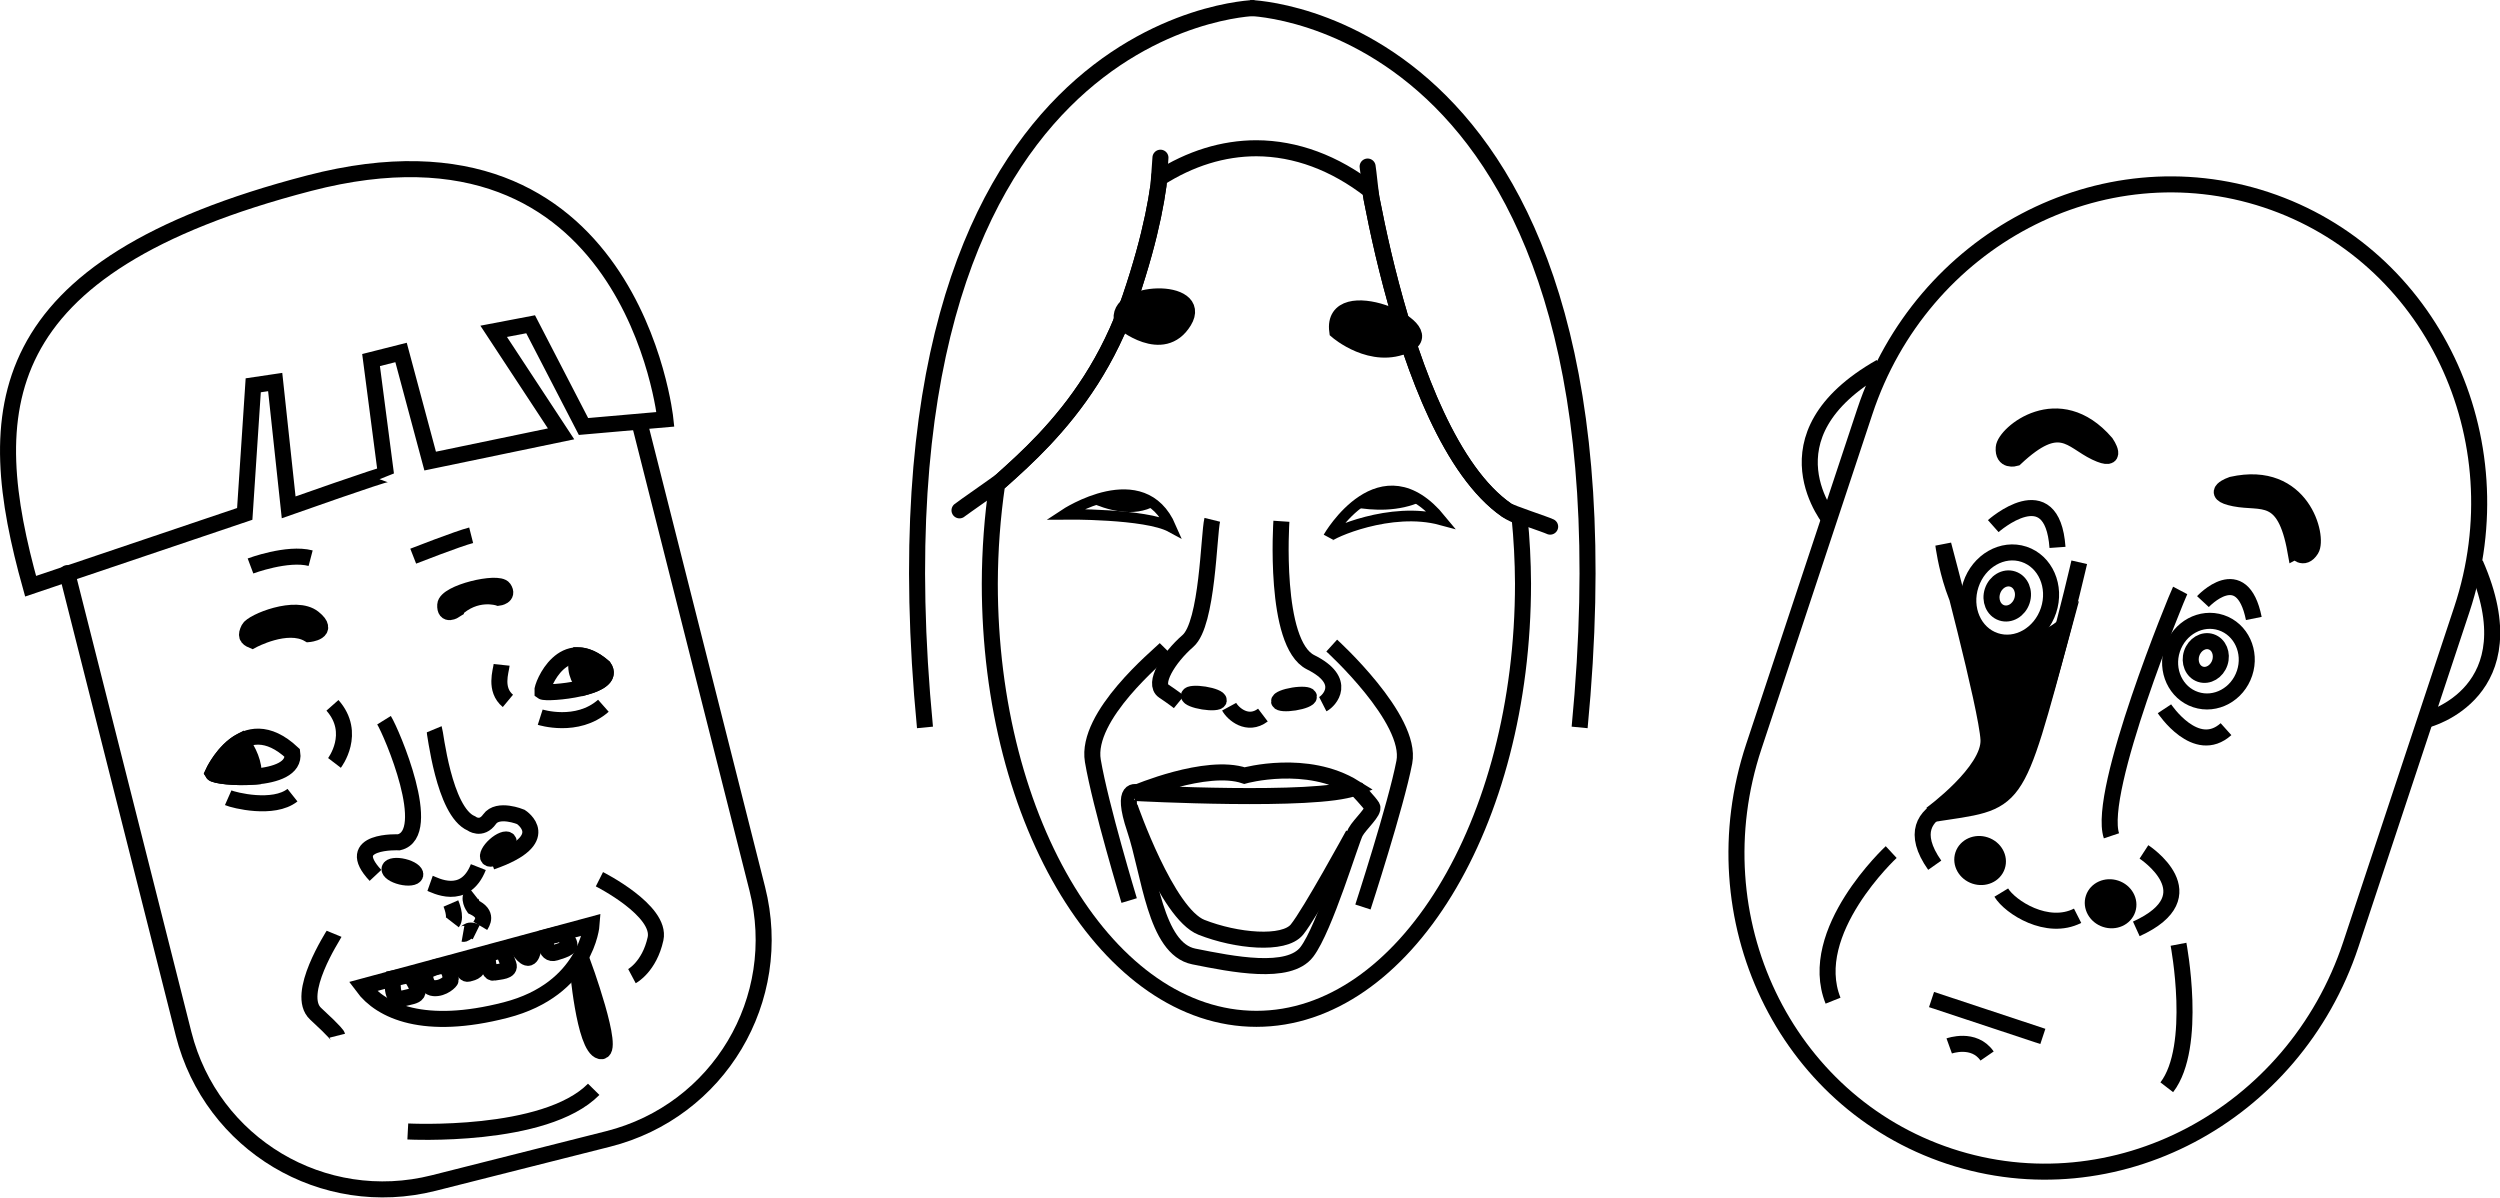
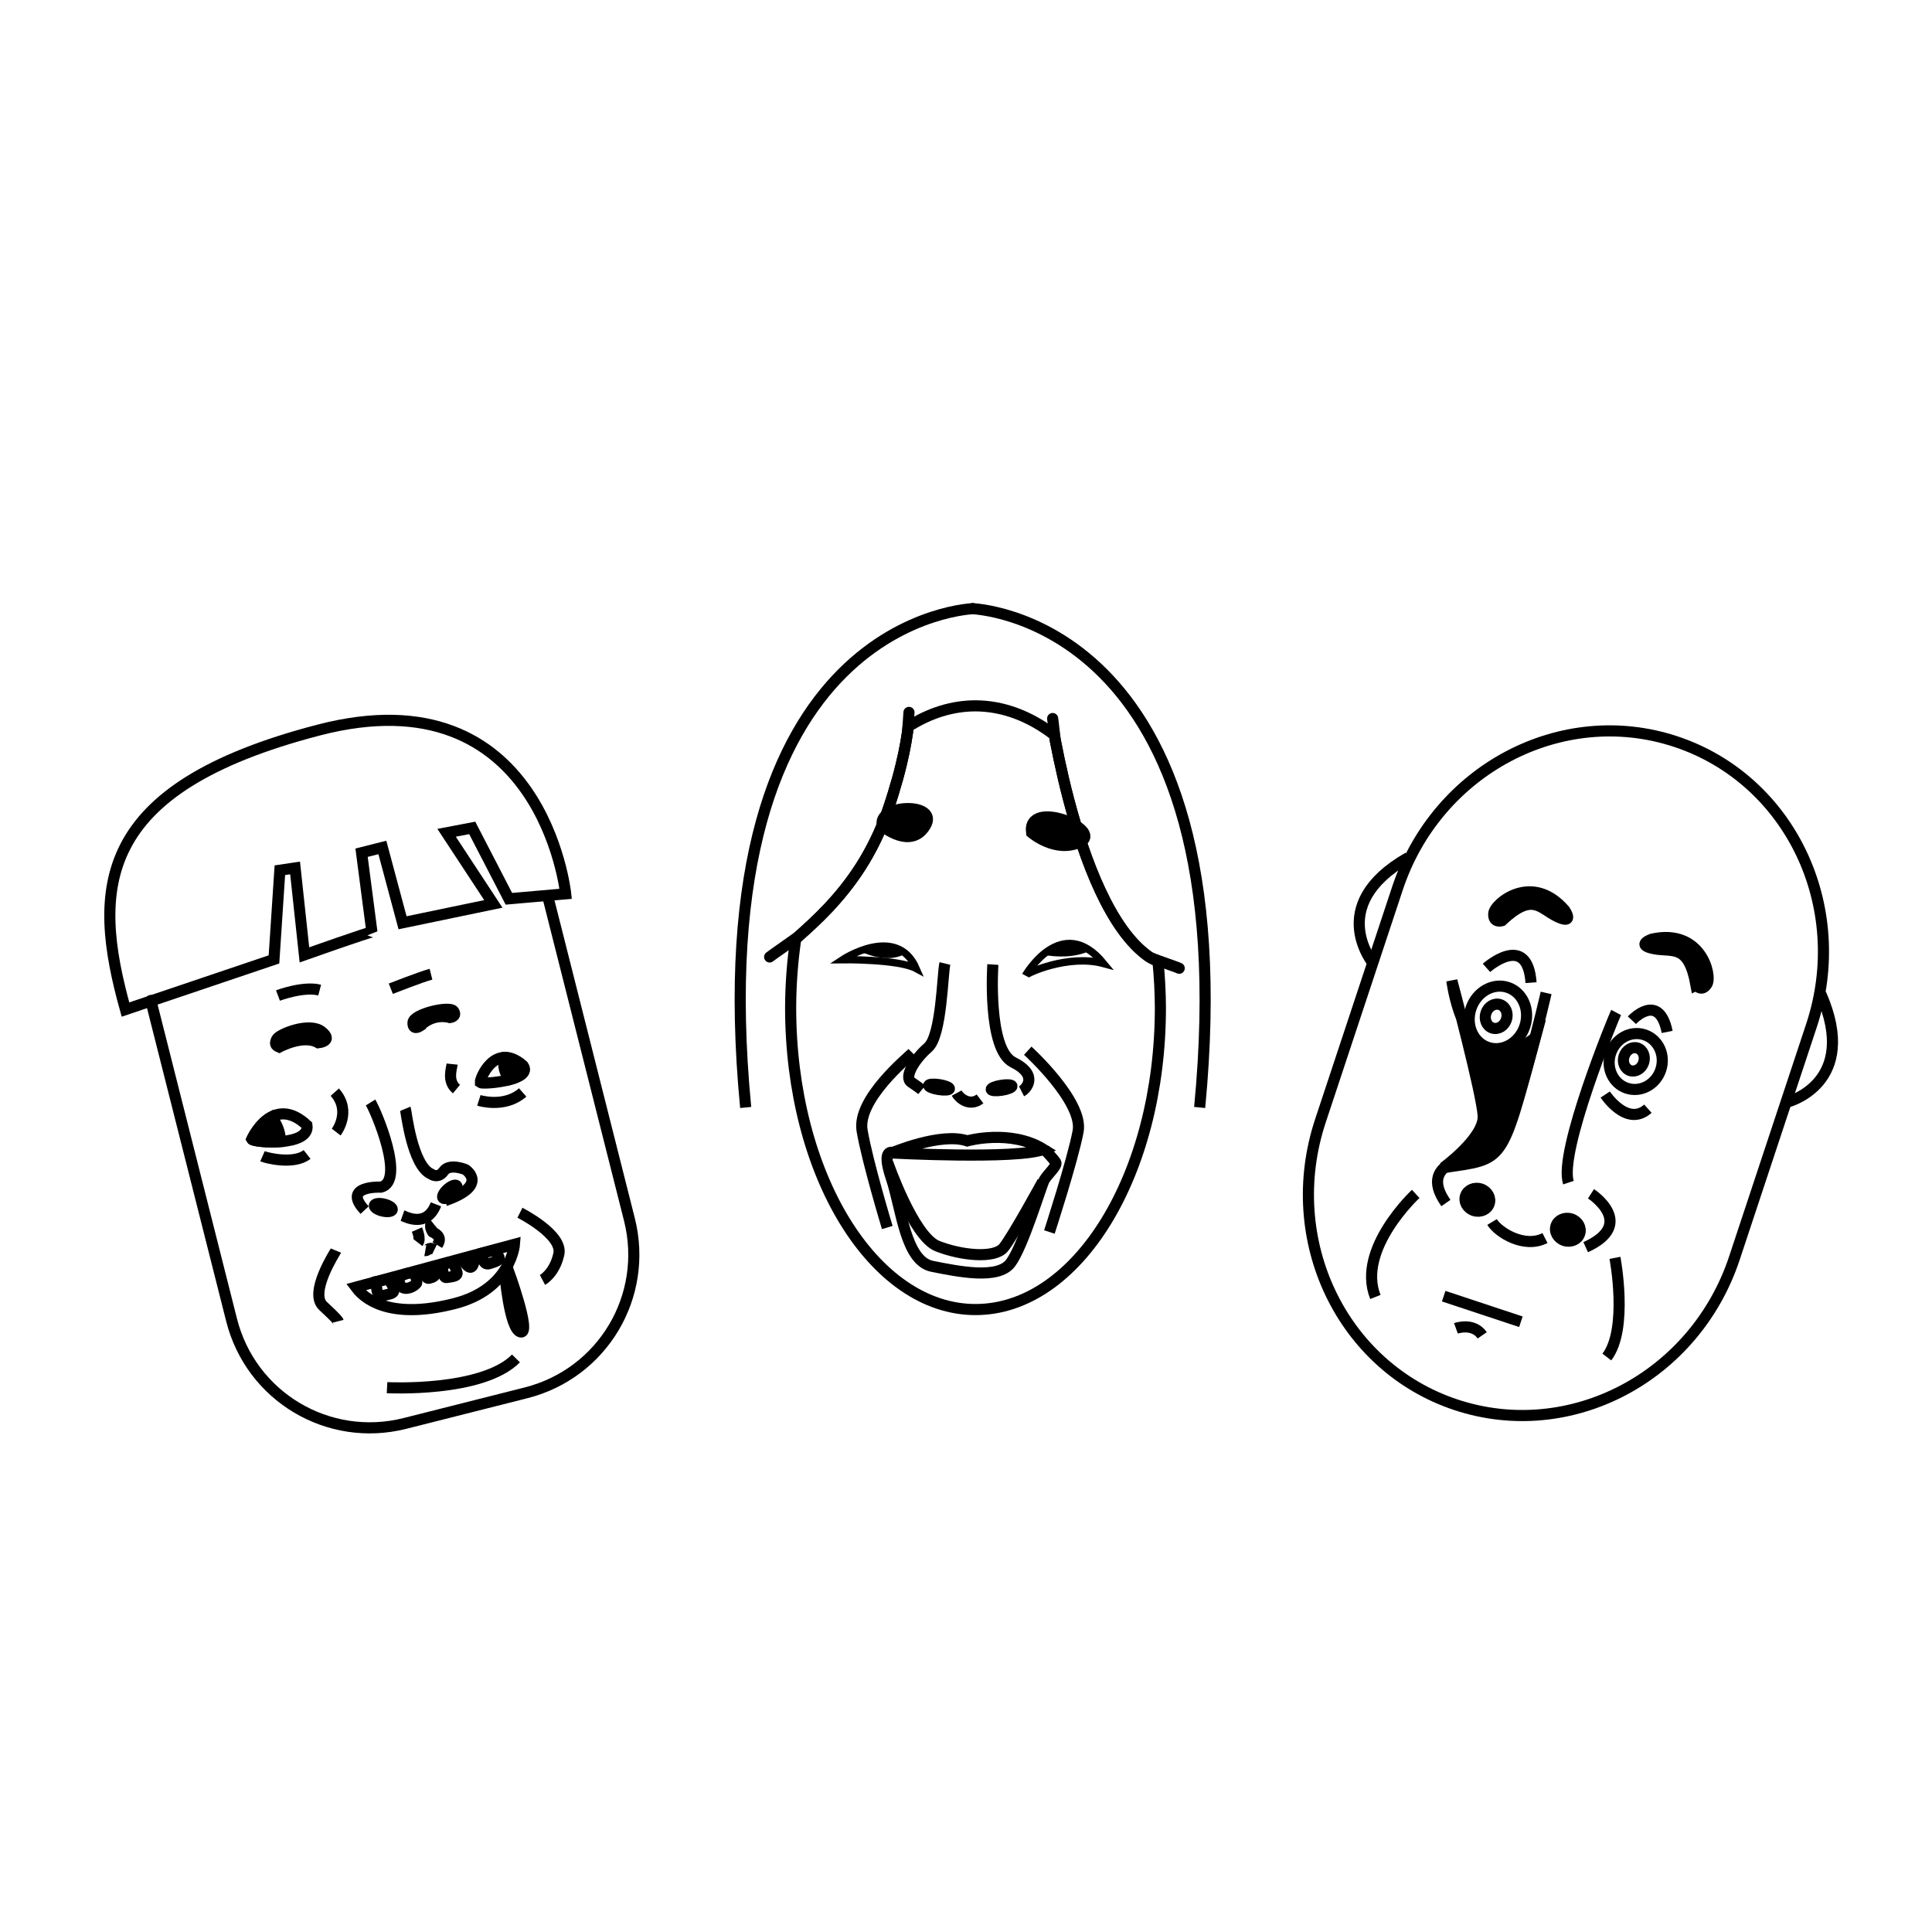
- <svg xmlns="http://www.w3.org/2000/svg" xmlns:ns1="http://www.openswatchbook.org/uri/2009/osb" xmlns:xlink="http://www.w3.org/1999/xlink" width="448.664" height="214.888" viewBox="0 0 118.709 56.856" version="1.1" id="svg8">
+ <svg xmlns="http://www.w3.org/2000/svg" xmlns:ns1="http://www.openswatchbook.org/uri/2009/osb" xmlns:xlink="http://www.w3.org/1999/xlink" width="500" height="500" viewBox="0 0 132.292 132.292" version="1.1" id="svg8">
  <defs id="defs2">
    <linearGradient id="linearGradient4819" ns1:paint="solid">
      <stop style="stop-color:#b4c8d3;stop-opacity:1;" offset="0" id="stop4817" />
    </linearGradient>
    <linearGradient id="linearGradient4813" ns1:paint="solid">
      <stop style="stop-color:#ffffff;stop-opacity:1;" offset="0" id="stop4811" />
    </linearGradient>
    <linearGradient id="linearGradient4807" ns1:paint="solid">
      <stop style="stop-color:#0094bc;stop-opacity:1;" offset="0" id="stop4805" />
    </linearGradient>
    <linearGradient id="linearGradient4801" ns1:paint="solid">
      <stop style="stop-color:#1abfdf;stop-opacity:1;" offset="0" id="stop4799" />
    </linearGradient>
    <linearGradient id="linearGradient4795" ns1:paint="solid">
      <stop style="stop-color:#ef937e;stop-opacity:1;" offset="0" id="stop4793" />
    </linearGradient>
    <linearGradient id="linearGradient4789" ns1:paint="solid">
      <stop style="stop-color:#f8c09d;stop-opacity:1;" offset="0" id="stop4787" />
    </linearGradient>
    <linearGradient id="linearGradient4783" ns1:paint="solid">
      <stop style="stop-color:#fed883;stop-opacity:1;" offset="0" id="stop4781" />
    </linearGradient>
    <linearGradient id="linearGradient4777" ns1:paint="solid">
      <stop style="stop-color:#fff79c;stop-opacity:1;" offset="0" id="stop4775" />
    </linearGradient>
    <linearGradient id="linearGradient4771" ns1:paint="solid">
      <stop style="stop-color:#c42754;stop-opacity:1;" offset="0" id="stop4769" />
    </linearGradient>
    <linearGradient id="linearGradient4765" ns1:paint="solid">
      <stop style="stop-color:#ee3466;stop-opacity:1;" offset="0" id="stop4763" />
    </linearGradient>
    <linearGradient id="linearGradient4759" ns1:paint="solid">
      <stop style="stop-color:#8ec63f;stop-opacity:1;" offset="0" id="stop4757" />
    </linearGradient>
    <linearGradient id="linearGradient4753" ns1:paint="solid">
      <stop style="stop-color:#d8df20;stop-opacity:1;" offset="0" id="stop4751" />
    </linearGradient>
    <linearGradient id="linearGradient4747" ns1:paint="solid">
      <stop style="stop-color:#002337;stop-opacity:1;" offset="0" id="stop4745" />
    </linearGradient>
    <linearGradient id="linearGradient4741" ns1:paint="solid">
      <stop style="stop-color:#0e3441;stop-opacity:1;" offset="0" id="stop4739" />
    </linearGradient>
    <linearGradient id="linearGradient4735" ns1:paint="solid">
      <stop style="stop-color:#362337;stop-opacity:1;" offset="0" id="stop4733" />
    </linearGradient>
    <linearGradient id="linearGradient4729" ns1:paint="solid">
      <stop style="stop-color:#523b58;stop-opacity:1;" offset="0" id="stop4727" />
    </linearGradient>
    <linearGradient id="linearGradient4723" ns1:paint="solid">
      <stop style="stop-color:#018790;stop-opacity:1;" offset="0" id="stop4721" />
    </linearGradient>
    <linearGradient id="linearGradient4717" ns1:paint="solid">
      <stop style="stop-color:#00b0ad;stop-opacity:1;" offset="0" id="stop4715" />
    </linearGradient>
    <linearGradient id="linearGradient4711" ns1:paint="solid">
      <stop style="stop-color:#0e113a;stop-opacity:1;" offset="0" id="stop4709" />
    </linearGradient>
    <linearGradient id="linearGradient4705" ns1:paint="solid">
      <stop style="stop-color:#1f2652;stop-opacity:1;" offset="0" id="stop4703" />
    </linearGradient>
    <linearGradient id="linearGradient4655">
      <stop style="stop-color:#000000;stop-opacity:1;" offset="0" id="stop4653" />
    </linearGradient>
    <linearGradient id="linearGradient4638">
      <stop style="stop-color:#fcd569;stop-opacity:1;" offset="0" id="stop4636" />
    </linearGradient>
    <linearGradient xlink:href="#linearGradient4735" id="linearGradient4737" x1="-719.023" y1="31.427" x2="-681.272" y2="31.427" gradientUnits="userSpaceOnUse" />
  </defs>
-   <g id="g6873" transform="matrix(1.917543,0,0,1.917543,-65.11258,-216.8554)">
+   <g id="g6873" transform="matrix(1.917543,0,0,1.917543,-57.97351,-175.5629)">
    <g id="g5233" transform="rotate(-14.18428,497.6204,-71.08527)">
      <path id="path4677" d="m 3.379,13.711 c 0,0 1.122,-1.412 2.031,0 -0.077,0.774 -1.992,0.135 -2.031,0 z" style="fill:none;stroke:#000000;stroke-width:0.397;stroke-linecap:butt;stroke-linejoin:miter;stroke-miterlimit:4;stroke-dasharray:none;stroke-opacity:1" />
      <path id="path4679" d="m 11.784,13.75 c 0.026,-0.156 0.876,-1.294 1.625,-0.213 0.232,0.6 -1.547,0.309 -1.625,0.213 z" style="fill:none;stroke:#000000;stroke-width:0.397;stroke-linecap:butt;stroke-linejoin:miter;stroke-miterlimit:4;stroke-dasharray:none;stroke-opacity:1" />
      <path id="path4683" d="m 4.26,13.111 c -0.499,0.12 -0.881,0.6 -0.881,0.6 0.019,0.066 0.481,0.249 0.959,0.333 0.105,-0.31 0.031,-0.653 -0.078,-0.933 z" style="fill:#000000;fill-opacity:1;stroke:#000000;stroke-width:0.397;stroke-linecap:butt;stroke-linejoin:miter;stroke-miterlimit:4;stroke-dasharray:none;stroke-opacity:1" />
      <path id="path4685" d="m 12.876,13.102 c -0.208,0.265 -0.154,0.563 -0.04,0.802 0.373,-0.008 0.677,-0.097 0.573,-0.367 -0.176,-0.254 -0.358,-0.385 -0.533,-0.435 z" style="fill:#000000;fill-opacity:1;stroke:#000000;stroke-width:0.397;stroke-linecap:butt;stroke-linejoin:miter;stroke-miterlimit:4;stroke-dasharray:none;stroke-opacity:1" />
      <path id="path4687" d="m 11.579,14.354 c 0,0 0.814,0.506 1.586,0.109" style="fill:none;stroke:#000000;stroke-width:0.397;stroke-linecap:butt;stroke-linejoin:miter;stroke-miterlimit:4;stroke-dasharray:none;stroke-opacity:1" />
      <path id="path4693" d="m 3.599,14.395 c 0.123,0.096 1.012,0.574 1.559,0.328" style="fill:none;stroke:#000000;stroke-width:0.397;stroke-linecap:butt;stroke-linejoin:miter;stroke-miterlimit:4;stroke-dasharray:none;stroke-opacity:1" />
      <path id="path4695" d="m 6.362,14.204 c 0,0 0.725,-0.574 0.301,-1.395" style="fill:none;stroke:#000000;stroke-width:0.397;stroke-linecap:butt;stroke-linejoin:miter;stroke-miterlimit:4;stroke-dasharray:none;stroke-opacity:1" />
      <path id="path4697" d="m 10.97,12.864 c -0.055,0.15 -0.328,0.547 -0.068,0.903" style="fill:none;stroke:#000000;stroke-width:0.397;stroke-linecap:butt;stroke-linejoin:miter;stroke-miterlimit:4;stroke-dasharray:none;stroke-opacity:1" />
      <path id="path4699" d="m 7.811,13.479 c 0.109,0.342 0.533,3.036 -0.383,3.022 0,0 -1.353,-0.411 -0.764,0.652" style="fill:none;stroke:#000000;stroke-width:0.397;stroke-linecap:butt;stroke-linejoin:miter;stroke-miterlimit:4;stroke-dasharray:none;stroke-opacity:1" />
      <path id="path4701" d="m 8.961,14.001 c 0.01,0.068 -0.271,2.031 0.319,2.485 0,0 0.193,0.242 0.464,0.01 0.271,-0.232 0.764,0.135 0.764,0.135 0,0 0.706,0.754 -0.977,0.899" style="fill:none;stroke:#000000;stroke-width:0.397;stroke-linecap:butt;stroke-linejoin:miter;stroke-miterlimit:4;stroke-dasharray:none;stroke-opacity:1" />
      <path id="path4703" d="m 7.927,17.675 c 0.087,0.058 0.716,0.658 1.257,-0.097" style="fill:none;stroke:#000000;stroke-width:0.397;stroke-linecap:butt;stroke-linejoin:miter;stroke-miterlimit:4;stroke-dasharray:none;stroke-opacity:1" />
      <path id="path4707" d="m 10.184,11.269 c 0,0 -0.295,0.102 -0.203,-0.189 0.092,-0.29 1.421,-0.266 1.504,-0.039 0.082,0.227 -0.184,0.193 -0.184,0.193 0,0 -0.503,-0.324 -1.117,0.034 z" style="fill:#000000;fill-opacity:1;stroke:#000000;stroke-width:0.397;stroke-linecap:butt;stroke-linejoin:miter;stroke-miterlimit:4;stroke-dasharray:none;stroke-opacity:1" />
      <path id="path4709" d="m 5.132,10.762 c 0,0 0.948,-0.242 1.392,0.193 0,0 0.551,0.087 0.213,-0.358 -0.338,-0.445 -1.489,-0.28 -1.615,-0.135 -0.126,0.145 -0.106,0.213 0.01,0.3 z" style="fill:#000000;fill-opacity:1;stroke:#000000;stroke-width:0.397;stroke-linecap:butt;stroke-linejoin:miter;stroke-miterlimit:4;stroke-dasharray:none;stroke-opacity:1" />
      <path id="path4711" d="m 5.541,8.966 c 0,0 0.971,-0.109 1.491,0.178" style="fill:none;stroke:#000000;stroke-width:0.397;stroke-linecap:butt;stroke-linejoin:miter;stroke-miterlimit:4;stroke-dasharray:none;stroke-opacity:1" />
      <path id="path4713" d="m 9.507,9.718 c 0,0 1.19,-0.15 1.518,-0.15" style="fill:none;stroke:#000000;stroke-width:0.397;stroke-linecap:butt;stroke-linejoin:miter;stroke-miterlimit:4;stroke-dasharray:none;stroke-opacity:1" />
      <path id="path4719" d="m 8.304,18.285 c 0,0 0.058,0.358 -0.077,0.464" style="fill:none;stroke:#000000;stroke-width:0.397;stroke-linecap:butt;stroke-linejoin:miter;stroke-miterlimit:4;stroke-dasharray:none;stroke-opacity:1" />
      <path id="path4721" d="m 8.41,19.087 c 0.087,0.039 0.135,-0.126 0.329,0.039" style="fill:none;stroke:#000000;stroke-width:0.397;stroke-linecap:butt;stroke-linejoin:miter;stroke-miterlimit:4;stroke-dasharray:none;stroke-opacity:1" />
      <path id="path4723" d="m 8.874,19 c 0.058,-0.058 0.271,-0.232 -0.048,-0.493 0,0 -0.097,-0.261 0.077,-0.338" style="fill:none;stroke:#000000;stroke-width:0.397;stroke-linecap:butt;stroke-linejoin:miter;stroke-miterlimit:4;stroke-dasharray:none;stroke-opacity:1" />
      <path id="path4725" d="m 5.683,19.745 5.87,-0.097 c 0,0 -0.503,1.518 -2.582,1.528 -2.079,0.01 -2.998,-0.725 -3.288,-1.431 z" style="fill:none;stroke:#000000;stroke-width:0.397;stroke-linecap:butt;stroke-linejoin:miter;stroke-miterlimit:4;stroke-dasharray:none;stroke-opacity:1" />
      <path id="path4727" d="m 5.316,18.304 c -0.029,0.039 -1.315,1.218 -0.928,1.808 0.387,0.59 0.387,0.658 0.387,0.658" style="fill:none;stroke:#000000;stroke-width:0.397;stroke-linecap:butt;stroke-linejoin:miter;stroke-miterlimit:4;stroke-dasharray:none;stroke-opacity:1" />
      <path id="path4729" d="m 12.017,18.604 c 0,0 1.305,1.131 0.986,1.77 -0.319,0.638 -0.793,0.754 -0.793,0.754" style="fill:none;stroke:#000000;stroke-width:0.397;stroke-linecap:butt;stroke-linejoin:miter;stroke-miterlimit:4;stroke-dasharray:none;stroke-opacity:1" />
      <path id="path4733" d="m 10.97,20.522 c 0,0 -0.342,2.024 0.027,2.215 0.369,0.191 0.109,-2.284 0.109,-2.284 z" style="fill:none;stroke:#000000;stroke-width:0.397;stroke-linecap:butt;stroke-linejoin:miter;stroke-miterlimit:4;stroke-dasharray:none;stroke-opacity:1" />
      <ellipse transform="rotate(27.78695)" ry="0.126" rx="0.328" cy="11.824" cx="14.519" id="ellipse4735" style="opacity:1;fill:#000000;fill-opacity:1;stroke:#000000;stroke-width:0.397;stroke-linecap:round;stroke-miterlimit:4;stroke-dasharray:none;stroke-opacity:1;paint-order:stroke fill markers" />
      <ellipse style="opacity:1;fill:#000000;fill-opacity:1;stroke:#000000;stroke-width:0.397;stroke-linecap:round;stroke-miterlimit:4;stroke-dasharray:none;stroke-opacity:1;paint-order:stroke fill markers" id="ellipse4737" cx="-0.597" cy="19.832" rx="0.328" ry="0.126" transform="matrix(-0.8846872,0.4661852,0.4661852,0.8846872,0,0)" />
      <path id="path4739" d="M 1.096,8.026 V 19.793 c 0,2.825 2.274,5.099 5.099,5.099 h 4.456 c 2.825,0 5.098,-2.274 5.098,-5.099 V 7.891" style="opacity:1;fill:none;fill-opacity:1;stroke:#000000;stroke-width:0.397;stroke-linecap:round;stroke-miterlimit:4;stroke-dasharray:none;stroke-opacity:1;paint-order:stroke fill markers" />
      <path id="path4741" d="m 5.886,23.497 c 0,0 3.249,1.006 4.719,0.116" style="fill:none;stroke:#000000;stroke-width:0.397;stroke-linecap:butt;stroke-linejoin:miter;stroke-miterlimit:4;stroke-dasharray:none;stroke-opacity:1" />
      <path style="fill:none;stroke:#000000;stroke-width:0.397;stroke-linecap:butt;stroke-linejoin:miter;stroke-miterlimit:4;stroke-dasharray:none;stroke-opacity:1" d="M 0.139,8.118 5.719,7.681 6.703,4.645 7.25,4.7 6.813,7.79 c 0,0 2.522,-0.233 2.536,-0.198 L 9.685,4.754 h 0.766 l 0.04,2.784 3.308,0.141 -0.996,-2.871 0.93,0.055 0.649,2.775 2.01,0.325 c 0,0 1.143,-7.886 -7.117,-7.831 C 1.015,0.187 0.03,3.633 0.139,8.118 Z" id="path4743" />
      <path style="fill:none;stroke:#000000;stroke-width:0.397;stroke-linecap:butt;stroke-linejoin:miter;stroke-miterlimit:4;stroke-dasharray:none;stroke-opacity:1" d="m 6.464,19.732 c 0,0 -0.232,0.542 0.116,0.542 0.348,0 0.522,0.077 0.309,-0.522 z" id="path4745" />
      <path style="fill:none;stroke:#000000;stroke-width:0.397;stroke-linecap:butt;stroke-linejoin:miter;stroke-miterlimit:4;stroke-dasharray:none;stroke-opacity:1" d="m 9.626,19.722 c 0,0 0.097,0.348 0.222,0.338 0.126,-0.01 0.232,-0.367 0.232,-0.367" id="path4749" />
      <path style="fill:none;stroke:#000000;stroke-width:0.397;stroke-linecap:butt;stroke-linejoin:miter;stroke-miterlimit:4;stroke-dasharray:none;stroke-opacity:1" d="m 7.25,19.776 c 0.007,0.041 -0.089,0.362 0.13,0.438 0.219,0.075 0.451,-0.062 0.458,-0.096 0.007,-0.034 0.062,-0.273 -0.082,-0.362 -0.144,-0.089 -0.506,0.02 -0.506,0.02 z" id="path4751" />
      <path style="fill:none;stroke:#000000;stroke-width:0.397;stroke-linecap:butt;stroke-linejoin:miter;stroke-miterlimit:4;stroke-dasharray:none;stroke-opacity:1" d="m 8.228,19.735 c -0.014,0.041 -0.075,0.342 0.068,0.342 0.144,0 0.301,-0.007 0.226,-0.198 -0.075,-0.191 -0.294,-0.144 -0.294,-0.144 z" id="path4753" />
      <path style="fill:none;stroke:#000000;stroke-width:0.397;stroke-linecap:butt;stroke-linejoin:miter;stroke-miterlimit:4;stroke-dasharray:none;stroke-opacity:1" d="m 8.881,19.712 c 0,0 -0.135,0.483 0.029,0.493 0.164,0.01 0.425,0.077 0.406,-0.106 -0.019,-0.184 -0.039,-0.425 -0.087,-0.396 -0.048,0.029 -0.348,0.01 -0.348,0.01 z" id="path4755" />
      <path style="fill:none;stroke:#000000;stroke-width:0.397;stroke-linecap:butt;stroke-linejoin:miter;stroke-miterlimit:4;stroke-dasharray:none;stroke-opacity:1" d="m 10.371,19.674 c 0,0 -0.145,0.445 0.145,0.425 0.29,-0.019 0.445,-0.019 0.367,-0.222 -0.077,-0.203 -0.116,-0.203 -0.116,-0.203 z" id="path4757" />
    </g>
    <g id="g5983" transform="translate(56.61127,113.2343)">
      <path style="opacity:1;fill:none;fill-opacity:1;stroke:#000000;stroke-width:0.397;stroke-linecap:round;stroke-miterlimit:4;stroke-dasharray:none;stroke-opacity:1;paint-order:stroke fill markers" d="M 11.274,4.57 A 6.602,10.779 0 0 0 8.457,3.527 6.602,10.779 0 0 0 6.05,4.271 c -0.007,0.064 -0.009,0.114 -0.019,0.183 -0.031,0.226 -0.075,0.477 -0.133,0.756 C 5.839,5.489 5.766,5.796 5.673,6.131 5.58,6.466 5.469,6.831 5.335,7.225 5.201,7.62 5.049,7.986 4.884,8.325 4.72,8.664 4.542,8.978 4.358,9.267 4.173,9.556 3.981,9.822 3.787,10.066 3.593,10.31 3.397,10.533 3.205,10.738 c -0.385,0.409 -0.756,0.743 -1.069,1.022 -0.043,0.039 -0.059,0.06 -0.1,0.096 A 6.602,10.779 0 0 0 1.855,14.306 6.602,10.779 0 0 0 8.457,25.085 6.602,10.779 0 0 0 15.059,14.306 6.602,10.779 0 0 0 14.973,12.657 C 14.866,12.604 14.756,12.561 14.654,12.49 14.482,12.37 14.317,12.227 14.159,12.063 14,11.899 13.849,11.714 13.704,11.513 13.56,11.313 13.422,11.095 13.291,10.864 13.16,10.634 13.035,10.391 12.917,10.138 12.798,9.886 12.687,9.624 12.581,9.357 12.37,8.824 12.183,8.268 12.02,7.721 11.857,7.175 11.717,6.636 11.599,6.136 11.482,5.636 11.386,5.175 11.31,4.782 11.285,4.654 11.294,4.683 11.274,4.57 Z" id="path4847" />
      <path style="opacity:1;fill:none;fill-opacity:1;stroke:#000000;stroke-width:0.397;stroke-linecap:round;stroke-miterlimit:4;stroke-dasharray:none;stroke-opacity:1;paint-order:stroke fill markers" d="m 11.211,3.98 c 0.02,0.112 0.074,0.674 0.099,0.802 0.076,0.393 0.172,0.855 0.289,1.355 0.118,0.5 0.258,1.038 0.421,1.585 0.163,0.547 0.35,1.102 0.561,1.636 0.106,0.267 0.217,0.528 0.336,0.781 0.118,0.252 0.243,0.496 0.374,0.726 0.131,0.23 0.269,0.448 0.414,0.649 0.145,0.201 0.296,0.385 0.454,0.549 0.158,0.164 0.323,0.308 0.496,0.427 0.102,0.071 0.969,0.353 1.076,0.407" id="path4772" />
      <path style="opacity:1;fill:none;fill-opacity:1;stroke:#000000;stroke-width:0.397;stroke-linecap:round;stroke-miterlimit:4;stroke-dasharray:none;stroke-opacity:1;paint-order:stroke fill markers" d="m 1.105,12.494 c 0.041,-0.037 0.987,-0.695 1.031,-0.734 0.314,-0.28 0.684,-0.614 1.069,-1.022 C 3.397,10.533 3.593,10.31 3.787,10.066 3.981,9.822 4.173,9.556 4.358,9.267 4.542,8.978 4.72,8.664 4.884,8.325 5.049,7.986 5.201,7.62 5.335,7.225 5.469,6.831 5.58,6.466 5.673,6.131 5.766,5.796 5.839,5.489 5.898,5.21 5.956,4.931 6,4.679 6.031,4.454 c 0.01,-0.069 0.043,-0.629 0.05,-0.693" id="path4844" />
      <path style="fill:none;stroke:#000000;stroke-width:0.26;stroke-linecap:butt;stroke-linejoin:miter;stroke-miterlimit:4;stroke-dasharray:none;stroke-opacity:1" d="m 3.707,12.592 c 0,0 2.007,-0.023 2.632,0.316 C 5.647,11.307 3.707,12.592 3.707,12.592 Z" id="path4776" />
      <path style="fill:none;stroke:#000000;stroke-width:0.265;stroke-linecap:butt;stroke-linejoin:miter;stroke-miterlimit:4;stroke-dasharray:none;stroke-opacity:1" d="m 10.242,13.156 c 0.045,-0.09 1.539,-0.767 2.788,-0.428 -1.494,-1.827 -2.788,0.428 -2.788,0.428 z" id="path4778" />
      <path style="fill:#000000;fill-opacity:1;stroke:#000000;stroke-width:0;stroke-linecap:butt;stroke-linejoin:miter;stroke-miterlimit:4;stroke-dasharray:none;stroke-opacity:1" d="m 5.202,12.105 c -0.312,-0.006 -0.626,0.081 -0.886,0.182 0.413,0.188 1.098,0.404 1.642,0.087 C 5.734,12.184 5.469,12.11 5.202,12.105 Z" id="path4782" />
      <path style="fill:#000000;fill-opacity:1;stroke:#000000;stroke-width:0;stroke-linecap:butt;stroke-linejoin:miter;stroke-miterlimit:4;stroke-dasharray:none;stroke-opacity:1" d="m 11.841,12.014 c -0.378,-0.009 -0.711,0.178 -0.975,0.402 0.481,0.087 1.119,0.116 1.685,-0.145 -0.248,-0.175 -0.486,-0.251 -0.71,-0.257 z" id="path4789" />
      <path style="fill:#000000;fill-opacity:1;stroke:#000000;stroke-width:0.397;stroke-linecap:butt;stroke-linejoin:miter;stroke-miterlimit:4;stroke-dasharray:none;stroke-opacity:1" d="m 5.134,7.823 c 0,0 1.004,0.846 1.528,-0.011 C 7.186,6.955 4.911,7.022 5.134,7.823 Z" id="path4794" />
      <path style="fill:#000000;fill-opacity:1;stroke:#000000;stroke-width:0.397;stroke-linecap:butt;stroke-linejoin:miter;stroke-miterlimit:4;stroke-dasharray:none;stroke-opacity:1" d="m 10.459,8.056 c 0,0 0.864,0.748 1.734,0.331 0.87,-0.417 -1.901,-1.582 -1.734,-0.331 z" id="path4796" />
      <path style="fill:none;stroke:#000000;stroke-width:0.397;stroke-linecap:butt;stroke-linejoin:miter;stroke-miterlimit:4;stroke-dasharray:none;stroke-opacity:1" d="m 7.364,12.728 c -0.089,0.361 -0.112,2.571 -0.602,2.999 -0.491,0.428 -0.87,1.06 -0.602,1.24 0.268,0.18 0.379,0.271 0.379,0.271" id="path4798" />
      <path style="fill:none;stroke:#000000;stroke-width:0.397;stroke-linecap:butt;stroke-linejoin:miter;stroke-miterlimit:4;stroke-dasharray:none;stroke-opacity:1" d="m 7.782,17.356 c 0.095,0.175 0.457,0.494 0.836,0.207" id="path4800" />
      <path style="fill:none;stroke:#000000;stroke-width:0.397;stroke-linecap:butt;stroke-linejoin:miter;stroke-miterlimit:4;stroke-dasharray:none;stroke-opacity:1" d="M 10.101,17.293 C 10.258,17.213 10.732,16.719 9.801,16.256 8.871,15.794 9.076,12.764 9.076,12.764" id="path4802" />
      <path style="fill:none;stroke:#000000;stroke-width:0.397;stroke-linecap:butt;stroke-linejoin:miter;stroke-miterlimit:4;stroke-dasharray:none;stroke-opacity:1" d="m 6.205,15.921 c -0.173,0.175 -1.987,1.658 -1.798,2.775 0.189,1.116 0.899,3.46 0.899,3.46" id="path4804" />
      <path style="fill:none;stroke:#000000;stroke-width:0.397;stroke-linecap:butt;stroke-linejoin:miter;stroke-miterlimit:4;stroke-dasharray:none;stroke-opacity:1" d="m 10.322,15.842 c 0,0 2.003,1.818 1.798,2.886 -0.205,1.068 -1.025,3.588 -1.025,3.588" id="path4806" />
      <ellipse style="opacity:1;fill:#000000;fill-opacity:1;stroke:#000000;stroke-width:0.397;stroke-linecap:round;stroke-miterlimit:4;stroke-dasharray:none;stroke-opacity:1;paint-order:stroke fill markers" id="path4810" cx="9.716" cy="15.798" rx="0.375" ry="0.088" transform="matrix(0.9874802,0.1577433,-0.1543882,0.9880103,0,0)" />
      <ellipse transform="matrix(-0.9874802,0.1577433,0.1543882,0.9880103,0,0)" ry="0.088" rx="0.375" cy="18.431" cx="-6.625" id="ellipse4812" style="opacity:1;fill:#000000;fill-opacity:1;stroke:#000000;stroke-width:0.397;stroke-linecap:round;stroke-miterlimit:4;stroke-dasharray:none;stroke-opacity:1;paint-order:stroke fill markers" />
      <path style="fill:none;stroke:#000000;stroke-width:0.397;stroke-linecap:butt;stroke-linejoin:miter;stroke-miterlimit:4;stroke-dasharray:none;stroke-opacity:1" d="m 10.889,19.365 c -0.962,0.367 -5.425,0.128 -5.425,0.128 0,0 1.751,-0.749 2.697,-0.431 0,0 1.546,-0.431 2.728,0.303 z" id="path4814" />
      <path style="fill:none;stroke:#000000;stroke-width:0.397;stroke-linecap:butt;stroke-linejoin:miter;stroke-miterlimit:4;stroke-dasharray:none;stroke-opacity:1" d="m 5.513,19.482 c 0,0 -0.435,-0.192 -0.067,0.902 0.368,1.094 0.502,2.965 1.461,3.157 0.959,0.192 2.353,0.474 2.799,-0.113 0.446,-0.586 1.093,-2.762 1.204,-2.965 0.112,-0.203 0.48,-0.519 0.413,-0.631 -0.067,-0.113 -0.401,-0.462 -0.401,-0.462" id="path4816" />
      <path style="fill:none;stroke:#000000;stroke-width:0.397;stroke-linecap:butt;stroke-linejoin:miter;stroke-miterlimit:4;stroke-dasharray:none;stroke-opacity:1" d="m 5.324,19.842 c 0,0 0.914,2.638 1.773,2.977 0.859,0.338 2.041,0.451 2.364,0.056 0.323,-0.395 1.394,-2.357 1.394,-2.357" id="path4818" />
      <path style="fill:none;stroke:#000000;stroke-width:0.397;stroke-linecap:butt;stroke-linejoin:miter;stroke-miterlimit:4;stroke-dasharray:none;stroke-opacity:1" d="m 8.413,0.054 c 0,0 -9.858,0.226 -8.163,17.815" id="path4832" />
      <path id="path4834" d="m 8.298,0.054 c 0,0 9.858,0.226 8.163,17.815" style="fill:none;stroke:#000000;stroke-width:0.397;stroke-linecap:butt;stroke-linejoin:miter;stroke-miterlimit:4;stroke-dasharray:none;stroke-opacity:1" />
    </g>
    <g id="g6703" transform="rotate(18.3345,-315.917,310.6151)">
      <rect style="opacity:1;fill:none;fill-opacity:1;stroke:#000000;stroke-width:0.397;stroke-linecap:round;stroke-miterlimit:4;stroke-dasharray:none;stroke-opacity:1;paint-order:stroke fill markers" id="rect4885" width="15.575" height="24.949" x="1.101" y="0.104" ry="8.105" />
      <ellipse style="opacity:1;fill:none;fill-opacity:1;stroke:#000000;stroke-width:0.397;stroke-linecap:round;stroke-miterlimit:4;stroke-dasharray:none;stroke-opacity:1;paint-order:stroke fill markers" id="path4889" cx="5.955" cy="11.451" rx="1.013" ry="1.128" />
      <ellipse style="opacity:1;fill:none;fill-opacity:1;stroke:#000000;stroke-width:0.397;stroke-linecap:round;stroke-miterlimit:4;stroke-dasharray:none;stroke-opacity:1;paint-order:stroke fill markers" id="path4891" cx="11.122" cy="11.398" rx="0.943" ry="1.004" />
      <ellipse style="opacity:1;fill:none;fill-opacity:1;stroke:#000000;stroke-width:0.397;stroke-linecap:round;stroke-miterlimit:4;stroke-dasharray:none;stroke-opacity:1;paint-order:stroke fill markers" id="path4895" cx="5.885" cy="11.433" rx="0.384" ry="0.44" />
      <ellipse style="opacity:1;fill:none;fill-opacity:1;stroke:#000000;stroke-width:0.397;stroke-linecap:round;stroke-miterlimit:4;stroke-dasharray:none;stroke-opacity:1;paint-order:stroke fill markers" id="path4897" cx="11.035" cy="11.345" rx="0.367" ry="0.423" />
      <path style="fill:none;stroke:#000000;stroke-width:0.397;stroke-linecap:butt;stroke-linejoin:miter;stroke-miterlimit:4;stroke-dasharray:none;stroke-opacity:1" d="m 5.012,9.9 c 0,0 0.978,-1.691 1.676,0" id="path4901" />
      <path style="fill:none;stroke:#000000;stroke-width:0.397;stroke-linecap:butt;stroke-linejoin:miter;stroke-miterlimit:4;stroke-dasharray:none;stroke-opacity:1" d="m 10.529,10.041 c 0,0 0.588,-1.291 1.327,0" id="path4905" />
      <path style="fill:none;stroke:#000000;stroke-width:0.397;stroke-linecap:butt;stroke-linejoin:miter;stroke-miterlimit:4;stroke-dasharray:none;stroke-opacity:1" d="m 10.459,12.86 c 0,0 1.108,0.87 1.606,0" id="path4907" />
      <path style="fill:none;stroke:#000000;stroke-width:0.397;stroke-linecap:butt;stroke-linejoin:miter;stroke-miterlimit:4;stroke-dasharray:none;stroke-opacity:1" d="m 7.315,10.08 c 0,0 0.469,4.958 0.074,5.83" id="path4909" />
      <path style="fill:#000000;fill-opacity:1;stroke:#000000;stroke-width:0.397;stroke-linecap:butt;stroke-linejoin:miter;stroke-miterlimit:4;stroke-dasharray:none;stroke-opacity:1" d="m 3.983,10.725 c 0,0 0.887,1.872 1.936,1.872 1.048,0 1.532,-0.895 1.532,-0.895 0.262,4.742 0.324,4.444 -1.653,5.453 0,0 1.048,-1.465 0.766,-2.198 C 6.281,14.225 3.983,10.725 3.983,10.725 Z" id="path4941" />
      <path style="fill:none;stroke:#000000;stroke-width:0.397;stroke-linecap:butt;stroke-linejoin:miter;stroke-miterlimit:4;stroke-dasharray:none;stroke-opacity:1" d="m 6.994,16.309 c 0,0 -2.296,0.847 -0.716,2.018" id="path4911" />
      <path style="fill:none;stroke:#000000;stroke-width:0.397;stroke-linecap:butt;stroke-linejoin:miter;stroke-miterlimit:4;stroke-dasharray:none;stroke-opacity:1" d="m 8.055,18.452 c 0.321,0.274 1.383,0.548 1.975,-0.05" id="path4913" />
      <path style="fill:none;stroke:#000000;stroke-width:0.397;stroke-linecap:butt;stroke-linejoin:miter;stroke-miterlimit:4;stroke-dasharray:none;stroke-opacity:1" d="M 9.907,9.956 C 9.882,10.105 9.512,15.337 10.203,16.259" id="path4915" />
      <path style="fill:none;stroke:#000000;stroke-width:0.397;stroke-linecap:butt;stroke-linejoin:miter;stroke-miterlimit:4;stroke-dasharray:none;stroke-opacity:1" d="m 11.092,16.384 c 0,0 1.901,0.498 0.42,1.869" id="path4917" />
      <ellipse style="opacity:1;fill:#000000;fill-opacity:1;stroke:#000000;stroke-width:0.397;stroke-linecap:round;stroke-miterlimit:4;stroke-dasharray:none;stroke-opacity:1;paint-order:stroke fill markers" id="path4919" cx="7.308" cy="17.863" rx="0.445" ry="0.405" />
      <ellipse ry="0.405" rx="0.445" cy="17.863" cx="10.712" id="ellipse4921" style="opacity:1;fill:#000000;fill-opacity:1;stroke:#000000;stroke-width:0.397;stroke-linecap:round;stroke-miterlimit:4;stroke-dasharray:none;stroke-opacity:1;paint-order:stroke fill markers" />
      <path style="fill:none;stroke:#000000;stroke-width:0.397;stroke-linecap:butt;stroke-linejoin:miter;stroke-miterlimit:4;stroke-dasharray:none;stroke-opacity:1" d="m 5.152,18.357 c 0,0 -1.397,2.537 -0.209,3.946" id="path4923" />
      <path style="fill:none;stroke:#000000;stroke-width:0.397;stroke-linecap:butt;stroke-linejoin:miter;stroke-miterlimit:4;stroke-dasharray:none;stroke-opacity:1" d="m 12.624,18.286 c 0,0 1.257,2.255 0.838,3.453" id="path4925" />
      <path style="fill:none;stroke:#000000;stroke-width:0.397;stroke-linecap:butt;stroke-linejoin:miter;stroke-miterlimit:4;stroke-dasharray:none;stroke-opacity:1" d="M 7.249,21.509 H 10.153" id="path4937" />
      <path style="fill:none;stroke:#000000;stroke-width:0.397;stroke-linecap:butt;stroke-linejoin:miter;stroke-miterlimit:4;stroke-dasharray:none;stroke-opacity:1" d="m 1.182,11.066 c 0,0 -2.395,-1.439 -0.057,-4.029" id="path4943" />
      <path id="path4945" d="m 16.721,11.066 c 0,0 2.254,-1.449 -0.084,-4.039" style="fill:none;stroke:#000000;stroke-width:0.397;stroke-linecap:butt;stroke-linejoin:miter;stroke-miterlimit:4;stroke-dasharray:none;stroke-opacity:1" />
      <path style="fill:#000000;fill-opacity:1;stroke:#000000;stroke-width:0.397;stroke-linecap:butt;stroke-linejoin:miter;stroke-miterlimit:4;stroke-dasharray:none;stroke-opacity:1" d="m 5.003,8.131 c 0,0 -0.271,0.187 -0.356,-0.158 -0.086,-0.345 0.827,-1.827 2.367,-0.906 0,0 0.513,0.388 -0.171,0.302 C 6.158,7.282 5.73,6.793 5.003,8.131 Z" id="path4949" />
      <path style="fill:none;stroke:#000000;stroke-width:0.397;stroke-linecap:butt;stroke-linejoin:miter;stroke-miterlimit:4;stroke-dasharray:none;stroke-opacity:1" d="m 8.026,22.462 c 0,0 0.513,-0.403 0.969,-0.058" id="path4955" />
      <path id="path4957" d="m 12.31,8.131 c 0,0 0.271,0.187 0.356,-0.158 0.086,-0.345 -0.827,-1.827 -2.367,-0.906 0,0 -0.513,0.388 0.171,0.302 0.684,-0.086 1.112,-0.576 1.839,0.763 z" style="fill:#000000;fill-opacity:1;stroke:#000000;stroke-width:0.397;stroke-linecap:butt;stroke-linejoin:miter;stroke-miterlimit:4;stroke-dasharray:none;stroke-opacity:1" />
    </g>
  </g>
</svg>
